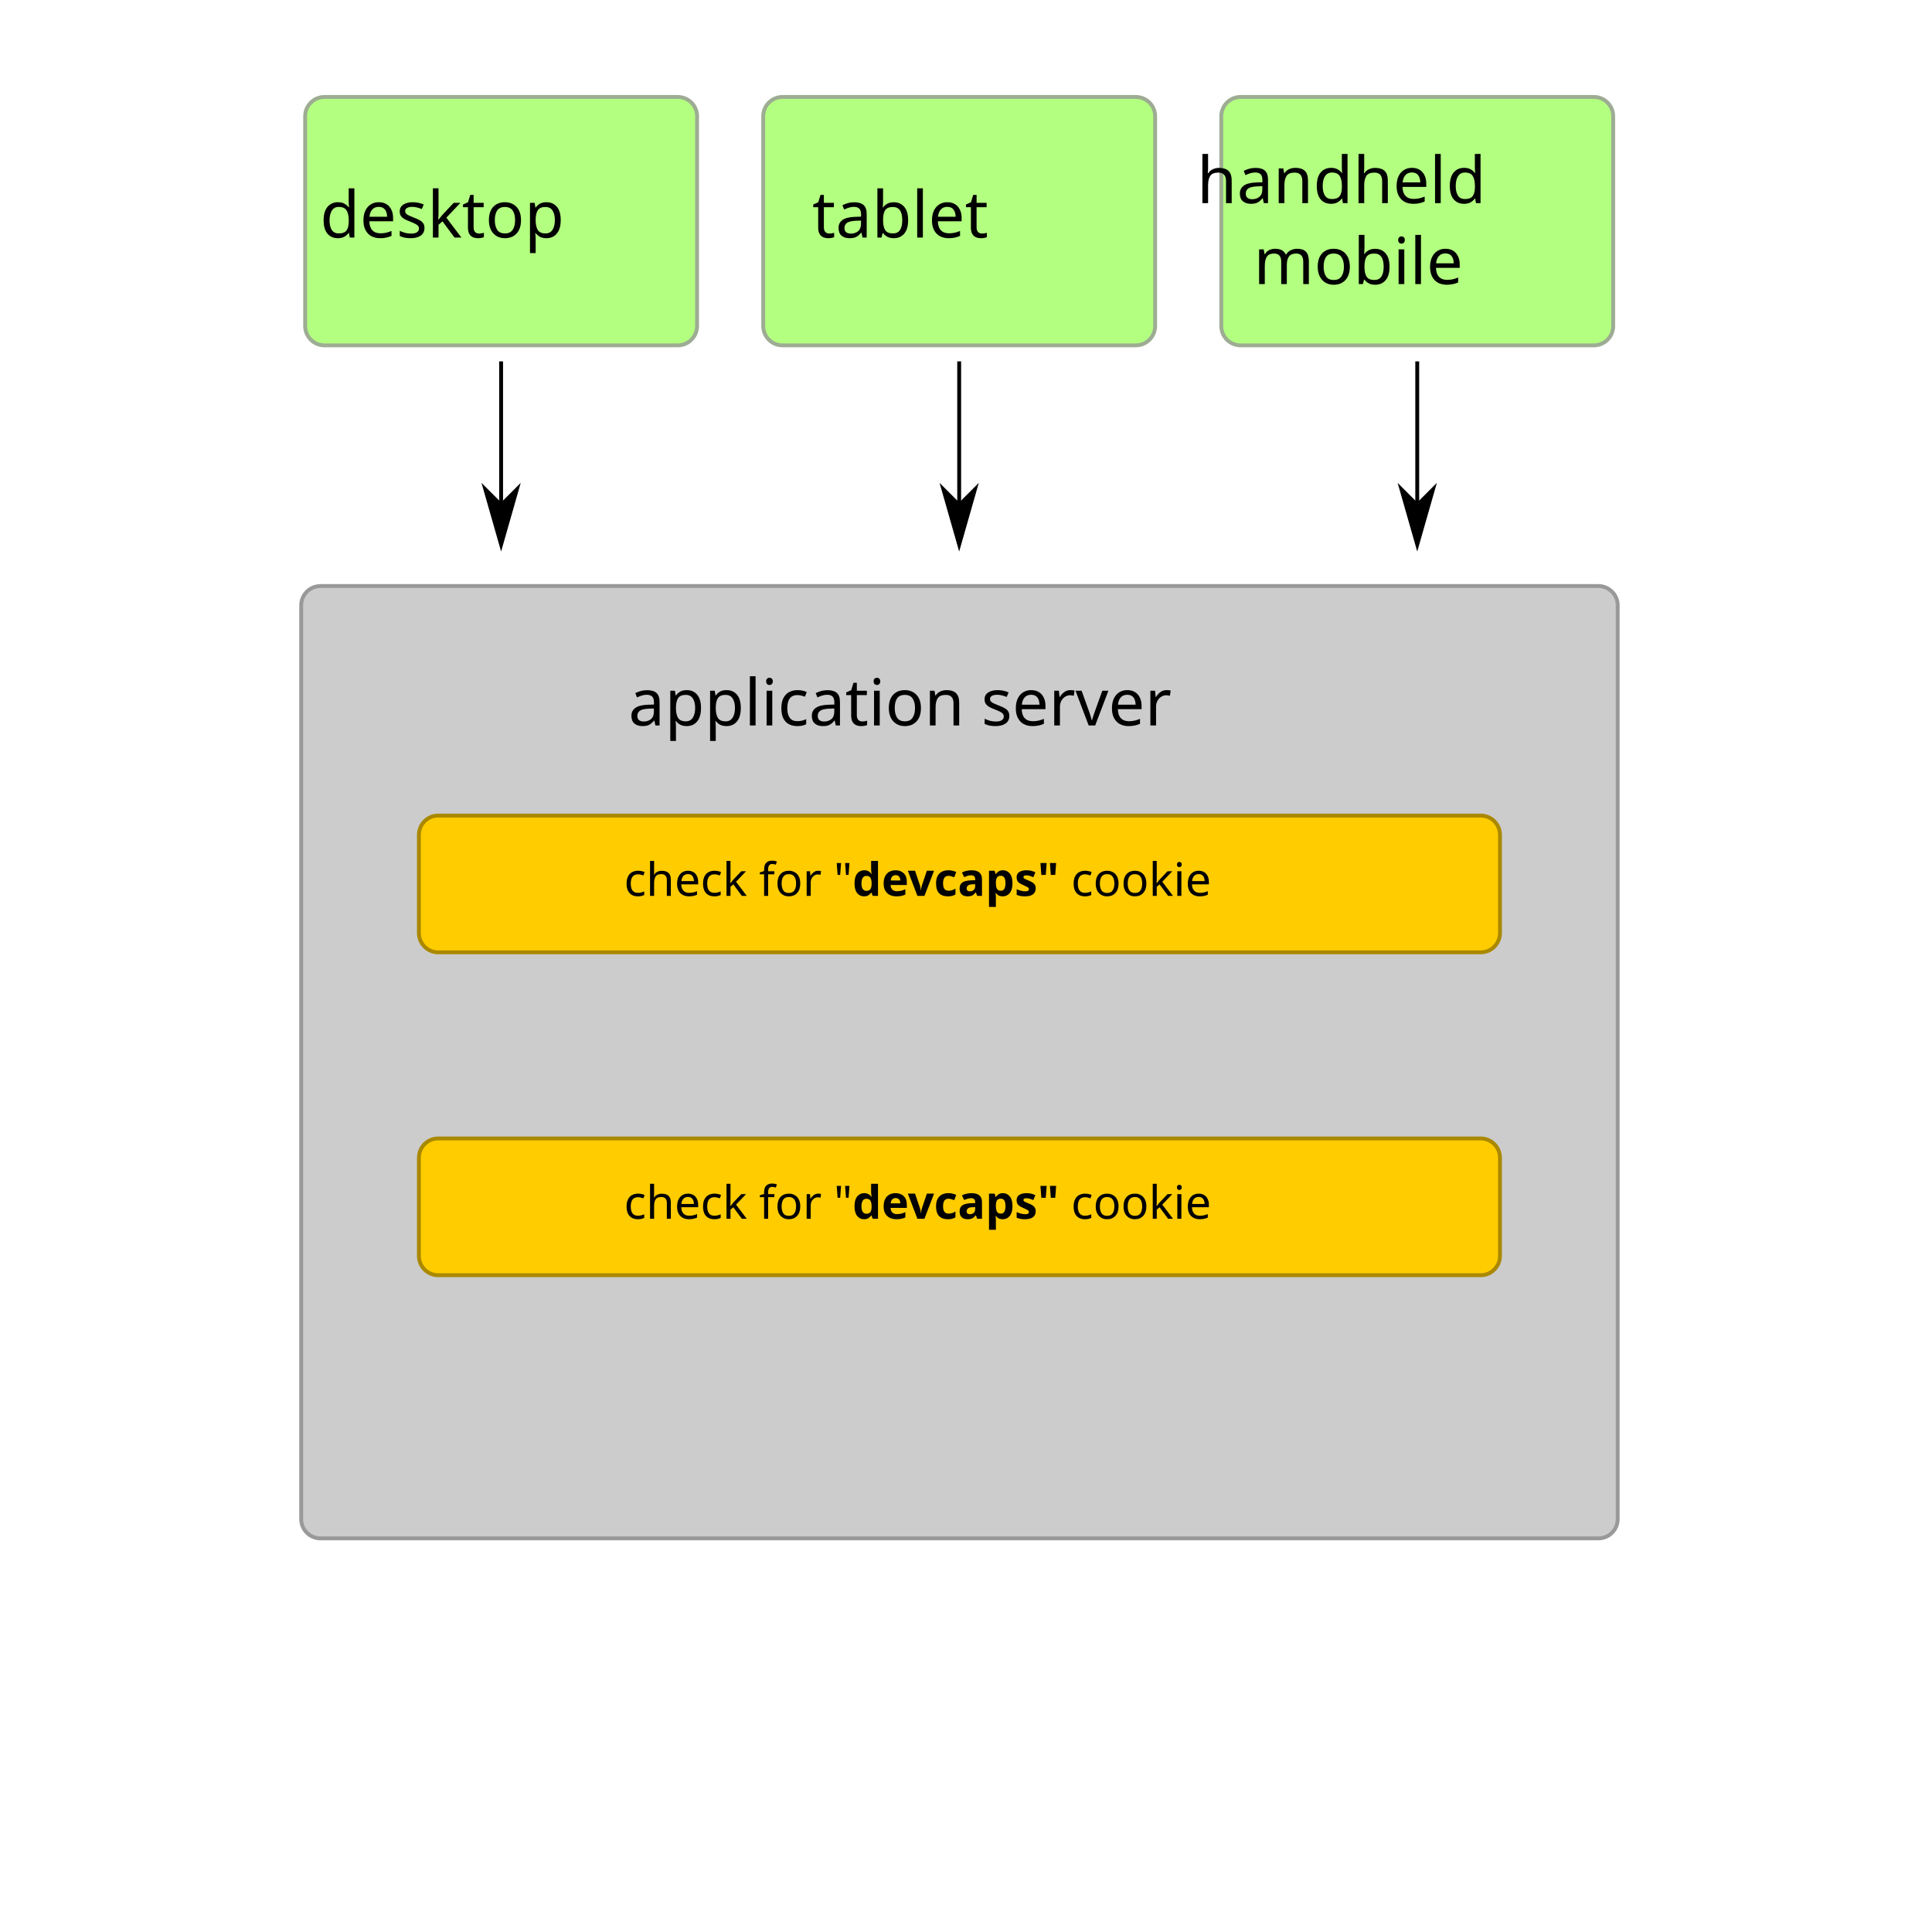
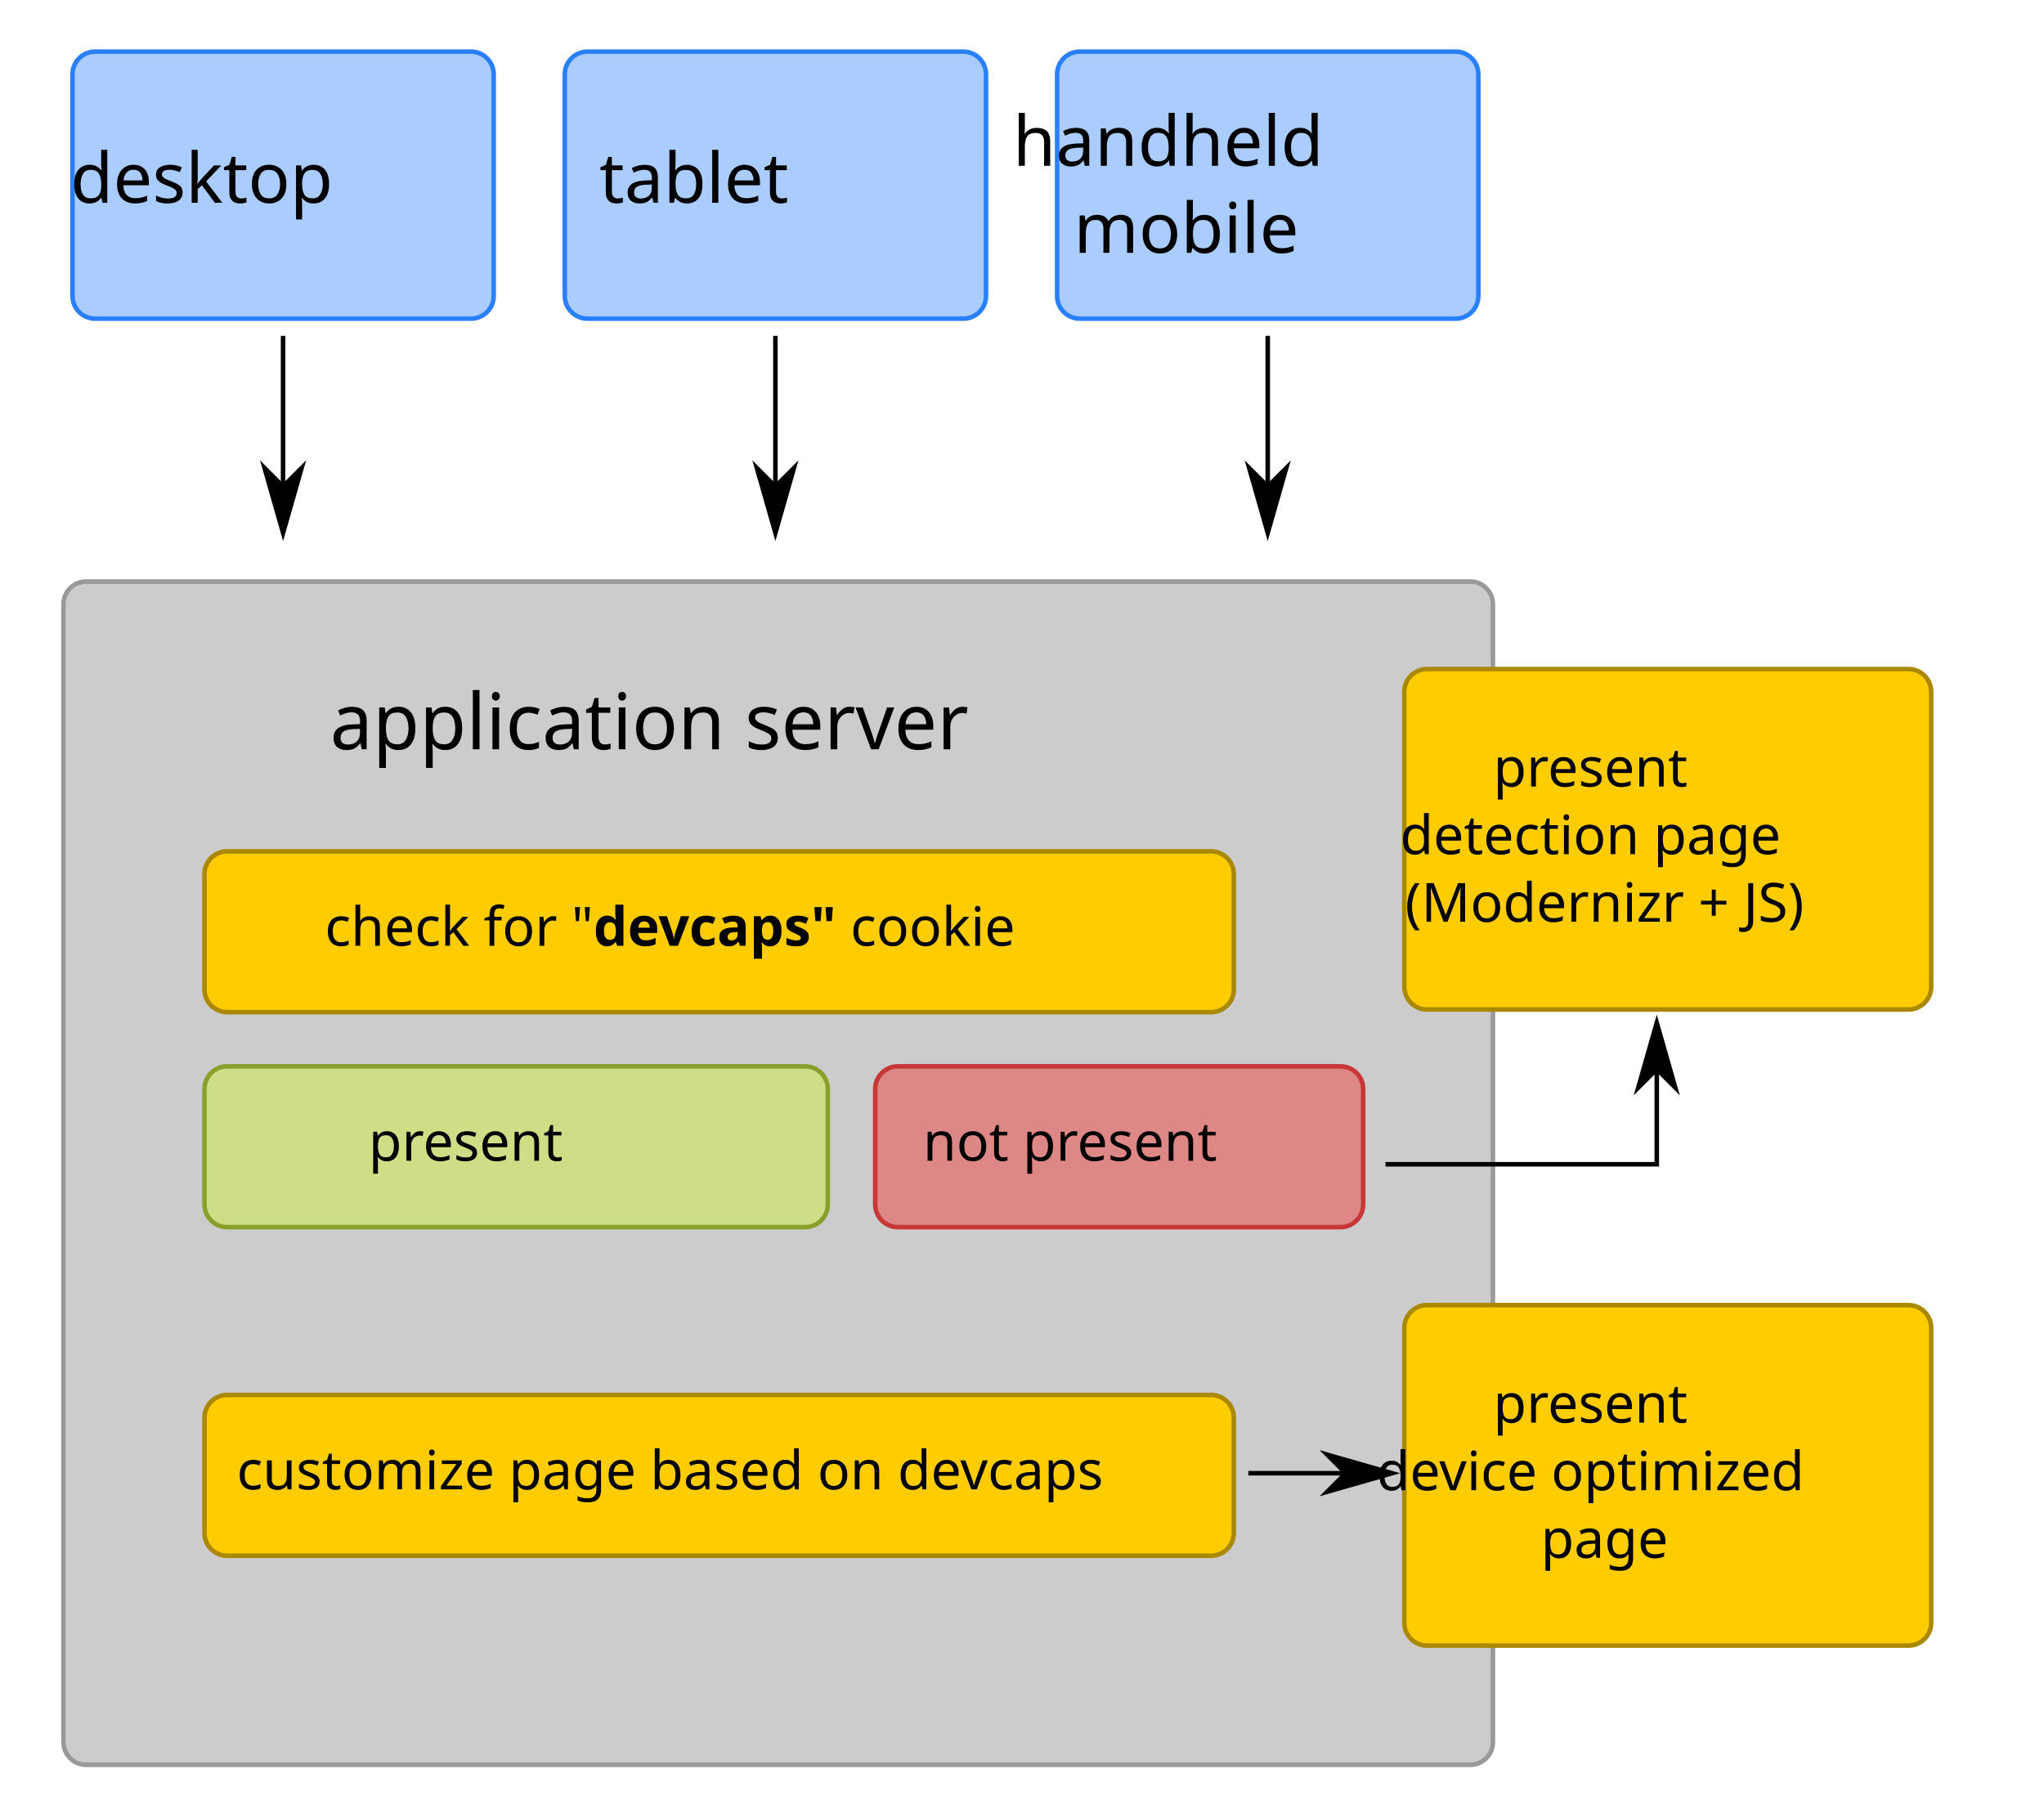
- <svg xmlns="http://www.w3.org/2000/svg" width="500" height="500" id="svg2" version="1.1">
+ <svg xmlns="http://www.w3.org/2000/svg" width="450" height="400" id="svg2" version="1.1">
  <defs id="defs4">
    <marker orient="auto" refY="0" refX="0" id="Arrow1Lend" style="overflow:visible">
      <path id="path3667" d="M 0,0 5,-5 -12.5,0 5,5 0,0 z" style="fill-rule:evenodd;stroke:#000000;stroke-width:1pt;marker-start:none" transform="matrix(-0.8,0,0,-0.8,-10,0)" />
    </marker>
  </defs>
-   <g id="layer1" transform="translate(-52.04694,-88.76074)">
-     <g id="g2829" transform="translate(195.995,-101.3667)">
-       <rect style="fill:#b3ff80;fill-opacity:1;stroke:#9dac93;stroke-width:1;stroke-linecap:round;stroke-linejoin:round;stroke-miterlimit:4;stroke-opacity:1;stroke-dasharray:none;stroke-dashoffset:0" id="rect2831" width="101.429" height="64.286" x="53.571" y="215.219" rx="5" ry="5" />
-       <text xml:space="preserve" style="font-size:16.752px;font-style:normal;font-variant:normal;font-weight:300;font-stretch:normal;text-align:center;text-anchor:middle;fill:#000000;fill-opacity:1;stroke:none;font-family:Fabryka;-inkscape-font-specification:Fabryka" x="104.282" y="251.6" id="text2833">
-         <tspan id="tspan2835" x="104.282" y="251.6" style="font-style:normal;font-variant:normal;font-weight:normal;font-stretch:normal;text-align:center;text-anchor:middle;font-family:Museo Sans;-inkscape-font-specification:Museo Sans">tablet</tspan>
-       </text>
-     </g>
-     <g transform="translate(314.5413,-101.3667)" id="g2837">
-       <rect ry="5" rx="5" y="215.219" x="53.571" height="64.286" width="101.429" id="rect2839" style="fill:#b3ff80;fill-opacity:1;stroke:#9dac93;stroke-width:1;stroke-linecap:round;stroke-linejoin:round;stroke-miterlimit:4;stroke-opacity:1;stroke-dasharray:none;stroke-dashoffset:0" />
-       <text id="text2841" y="242.705" x="104.282" style="font-size:16.752px;font-style:normal;font-variant:normal;font-weight:300;font-stretch:normal;text-align:center;text-anchor:middle;fill:#000000;fill-opacity:1;stroke:none;font-family:Fabryka;-inkscape-font-specification:Fabryka" xml:space="preserve">
-         <tspan style="font-style:normal;font-variant:normal;font-weight:normal;font-stretch:normal;text-align:center;text-anchor:middle;font-family:Museo Sans;-inkscape-font-specification:Museo Sans" y="242.705" x="104.282" id="tspan2843">handheld</tspan>
-         <tspan style="font-style:normal;font-variant:normal;font-weight:normal;font-stretch:normal;text-align:center;text-anchor:middle;font-family:Museo Sans;-inkscape-font-specification:Museo Sans" y="263.645" x="104.282" id="tspan2845">mobile</tspan>
-       </text>
-     </g>
-     <g id="g2874" transform="translate(77.44875,-151.7075)">
-       <rect ry="5" rx="5" y="392.135" x="52.547" height="246.466" width="340.708" id="rect2847" style="fill:#cccccc;fill-opacity:1;stroke:#999999;stroke-width:1;stroke-linecap:round;stroke-linejoin:round;stroke-miterlimit:4;stroke-opacity:1;stroke-dasharray:none;stroke-dashoffset:0" />
+   <g id="layer1" transform="translate(-52.04694,-188.7607)">
+     <g id="g2874" transform="matrix(1,0,0,1.023486,-12.52848,-84.59588)">
+       <rect ry="4.885" rx="5" y="392.135" x="78.547" height="254.466" width="314.708" id="rect2847" style="fill:#cccccc;fill-opacity:1;stroke:#999999;stroke-width:0.988;stroke-linecap:round;stroke-linejoin:round;stroke-miterlimit:4;stroke-opacity:1;stroke-dasharray:none;stroke-dashoffset:0" />
      <text xml:space="preserve" style="font-size:16.752px;font-style:normal;font-variant:normal;font-weight:300;font-stretch:normal;text-align:center;text-anchor:middle;fill:#000000;fill-opacity:1;stroke:none;font-family:Fabryka;-inkscape-font-specification:Fabryka" x="222.775" y="428.211" id="text2820-7">
        <tspan id="tspan2822-9" x="222.775" y="428.211" style="font-style:normal;font-variant:normal;font-weight:normal;font-stretch:normal;text-align:center;text-anchor:middle;font-family:Museo Sans;-inkscape-font-specification:Museo Sans">application server</tspan>
      </text>
    </g>
-     <g id="g2824" transform="translate(77.44875,-101.3667)">
-       <rect ry="5" rx="5" y="215.219" x="53.571" height="64.286" width="101.429" id="rect2818" style="fill:#b3ff80;fill-opacity:1;stroke:#9dac93;stroke-width:1;stroke-linecap:round;stroke-linejoin:round;stroke-miterlimit:4;stroke-opacity:1;stroke-dasharray:none;stroke-dashoffset:0" />
-       <text id="text2820" y="251.6" x="104.282" style="font-size:16.752px;font-style:normal;font-variant:normal;font-weight:300;font-stretch:normal;text-align:center;text-anchor:middle;fill:#000000;fill-opacity:1;stroke:none;font-family:Fabryka;-inkscape-font-specification:Fabryka" xml:space="preserve">
-         <tspan style="font-style:normal;font-variant:normal;font-weight:normal;font-stretch:normal;text-align:center;text-anchor:middle;font-family:Museo Sans;-inkscape-font-specification:Museo Sans" y="251.6" x="104.282" id="tspan2822">desktop</tspan>
-       </text>
+     <g id="g4696" transform="matrix(0.9143122,0,0,0.9143122,8.605521,110.6017)">
+       <g transform="translate(129.9358,-117.3121)" id="g2829">
+         <rect ry="5.469" rx="5.469" y="215.219" x="53.571" height="64.286" width="101.429" id="rect2831" style="fill:#aaccff;fill-opacity:1;stroke:#2a7fff;stroke-width:1.094;stroke-linecap:round;stroke-linejoin:round;stroke-miterlimit:4;stroke-opacity:1;stroke-dasharray:none;stroke-dashoffset:0" />
+         <text id="text2833" y="251.6" x="104.282" style="font-size:16.752px;font-style:normal;font-variant:normal;font-weight:300;font-stretch:normal;text-align:center;text-anchor:middle;fill:#000000;fill-opacity:1;stroke:none;font-family:Fabryka;-inkscape-font-specification:Fabryka" xml:space="preserve">
+           <tspan style="font-style:normal;font-variant:normal;font-weight:normal;font-stretch:normal;text-align:center;text-anchor:middle;font-family:Museo Sans;-inkscape-font-specification:Museo Sans" y="251.6" x="104.282" id="tspan2835">tablet</tspan>
+         </text>
+       </g>
+       <g id="g2837" transform="translate(248.4821,-117.3121)">
+         <rect style="fill:#aaccff;fill-opacity:1;stroke:#2a7fff;stroke-width:1.094;stroke-linecap:round;stroke-linejoin:round;stroke-miterlimit:4;stroke-opacity:1;stroke-dasharray:none;stroke-dashoffset:0" id="rect2839" width="101.429" height="64.286" x="53.571" y="215.219" rx="5.469" ry="5.469" />
+         <text xml:space="preserve" style="font-size:16.752px;font-style:normal;font-variant:normal;font-weight:300;font-stretch:normal;text-align:center;text-anchor:middle;fill:#000000;fill-opacity:1;stroke:none;font-family:Fabryka;-inkscape-font-specification:Fabryka" x="104.282" y="242.705" id="text2841">
+           <tspan id="tspan2843" x="104.282" y="242.705" style="font-style:normal;font-variant:normal;font-weight:normal;font-stretch:normal;text-align:center;text-anchor:middle;font-family:Museo Sans;-inkscape-font-specification:Museo Sans">handheld</tspan>
+           <tspan id="tspan2845" x="104.282" y="263.645" style="font-style:normal;font-variant:normal;font-weight:normal;font-stretch:normal;text-align:center;text-anchor:middle;font-family:Museo Sans;-inkscape-font-specification:Museo Sans">mobile</tspan>
+         </text>
+       </g>
+       <g transform="translate(11.38952,-117.3121)" id="g2824">
+         <rect style="fill:#aaccff;fill-opacity:1;stroke:#2a7fff;stroke-width:1.094;stroke-linecap:round;stroke-linejoin:round;stroke-miterlimit:4;stroke-opacity:1;stroke-dasharray:none;stroke-dashoffset:0" id="rect2818" width="101.429" height="64.286" x="53.571" y="215.219" rx="5.469" ry="5.469" />
+         <text xml:space="preserve" style="font-size:16.752px;font-style:normal;font-variant:normal;font-weight:300;font-stretch:normal;text-align:center;text-anchor:middle;fill:#000000;fill-opacity:1;stroke:none;font-family:Fabryka;-inkscape-font-specification:Fabryka" x="104.282" y="251.6" id="text2820">
+           <tspan id="tspan2822" x="104.282" y="251.6" style="font-style:normal;font-variant:normal;font-weight:normal;font-stretch:normal;text-align:center;text-anchor:middle;font-family:Museo Sans;-inkscape-font-specification:Museo Sans">desktop</tspan>
+         </text>
+       </g>
+       <path id="path2887" d="m 115.675,166.339 0,47.271" style="fill:none;stroke:#000000;stroke-width:1.094px;stroke-linecap:butt;stroke-linejoin:miter;stroke-opacity:1;marker-end:url(#Arrow1Lend)" />
+       <path style="fill:none;stroke:#000000;stroke-width:1.094px;stroke-linecap:butt;stroke-linejoin:miter;stroke-opacity:1;marker-end:url(#Arrow1Lend)" d="m 234.222,166.339 0,47.271" id="path4123" />
+       <path id="path4131" d="m 352.768,166.339 0,47.271" style="fill:none;stroke:#000000;stroke-width:1.094px;stroke-linecap:butt;stroke-linejoin:miter;stroke-opacity:1;marker-end:url(#Arrow1Lend)" />
    </g>
-     <path style="fill:none;stroke:#000000;stroke-width:1px;stroke-linecap:butt;stroke-linejoin:miter;stroke-opacity:1;marker-end:url(#Arrow1Lend)" d="m 181.734,182.285 0,47.271" id="path2887" />
-     <path id="path4123" d="m 300.281,182.285 0,47.271" style="fill:none;stroke:#000000;stroke-width:1px;stroke-linecap:butt;stroke-linejoin:miter;stroke-opacity:1;marker-end:url(#Arrow1Lend)" />
-     <path style="fill:none;stroke:#000000;stroke-width:1px;stroke-linecap:butt;stroke-linejoin:miter;stroke-opacity:1;marker-end:url(#Arrow1Lend)" d="m 418.827,182.285 0,47.271" id="path4131" />
-     <g id="g4166" transform="translate(143.5119,-140.9093)">
-       <rect ry="5" rx="5" y="440.739" x="16.948" height="35.395" width="279.78" id="rect4133" style="fill:#ffcc00;fill-opacity:1;stroke:#aa8800;stroke-width:1;stroke-linecap:round;stroke-linejoin:round;stroke-miterlimit:4;stroke-opacity:1;stroke-dasharray:none;stroke-dashoffset:0" />
+     <g id="g4166" transform="translate(53.53466,-64.59952)">
+       <rect ry="5" rx="5" y="440.739" x="43.525" height="35.395" width="226.626" id="rect4133" style="fill:#ffcc00;fill-opacity:1;stroke:#aa8800;stroke-width:1;stroke-linecap:round;stroke-linejoin:round;stroke-miterlimit:4;stroke-opacity:1;stroke-dasharray:none;stroke-dashoffset:0" />
      <text id="text2820-7-3" y="461.52" x="156.848" style="font-size:11.904px;font-style:normal;font-variant:normal;font-weight:300;font-stretch:normal;text-align:center;text-anchor:middle;fill:#000000;fill-opacity:1;stroke:none;font-family:Fabryka;-inkscape-font-specification:Fabryka" xml:space="preserve">
        <tspan id="tspan4162" style="font-style:normal;font-variant:normal;font-weight:normal;font-stretch:normal;text-align:center;text-anchor:middle;font-family:Museo Sans;-inkscape-font-specification:Museo Sans" y="461.52" x="156.848">check for "<tspan style="font-style:normal;font-variant:normal;font-weight:bold;font-stretch:normal;text-align:center;text-anchor:middle;font-family:Museo Sans;-inkscape-font-specification:Museo Sans Bold" id="tspan4164">devcaps" </tspan>cookie</tspan>
      </text>
    </g>
-     <g transform="translate(143.5119,-57.34765)" id="g4175">
-       <rect style="fill:#ffcc00;fill-opacity:1;stroke:#aa8800;stroke-width:1;stroke-linecap:round;stroke-linejoin:round;stroke-miterlimit:4;stroke-opacity:1;stroke-dasharray:none;stroke-dashoffset:0" id="rect4177" width="279.78" height="35.395" x="16.948" y="440.739" rx="5" ry="5" />
-       <text xml:space="preserve" style="font-size:11.904px;font-style:normal;font-variant:normal;font-weight:300;font-stretch:normal;text-align:center;text-anchor:middle;fill:#000000;fill-opacity:1;stroke:none;font-family:Fabryka;-inkscape-font-specification:Fabryka" x="156.848" y="461.52" id="text4179">
-         <tspan x="156.848" y="461.52" style="font-style:normal;font-variant:normal;font-weight:normal;font-stretch:normal;text-align:center;text-anchor:middle;font-family:Museo Sans;-inkscape-font-specification:Museo Sans" id="tspan4181">check for "<tspan id="tspan4183" style="font-style:normal;font-variant:normal;font-weight:bold;font-stretch:normal;text-align:center;text-anchor:middle;font-family:Museo Sans;-inkscape-font-specification:Museo Sans Bold">devcaps" </tspan>cookie</tspan>
+     <g transform="translate(-6.062036,-17.2791)" id="g4175">
+       <rect style="fill:#cdde87;fill-opacity:1;stroke:#89a02c;stroke-width:1;stroke-linecap:round;stroke-linejoin:round;stroke-miterlimit:4;stroke-opacity:1;stroke-dasharray:none;stroke-dashoffset:0" id="rect4177" width="137.231" height="35.395" x="103.121" y="440.739" rx="5" ry="5" />
+       <text xml:space="preserve" style="font-size:11.904px;font-style:normal;font-variant:normal;font-weight:300;font-stretch:normal;text-align:center;text-anchor:middle;fill:#000000;fill-opacity:1;stroke:none;font-family:Fabryka;-inkscape-font-specification:Fabryka" x="171.477" y="461.52" id="text4179">
+         <tspan x="171.477" y="461.52" style="font-style:normal;font-variant:normal;font-weight:normal;font-stretch:normal;text-align:center;text-anchor:middle;font-family:Museo Sans;-inkscape-font-specification:Museo Sans" id="tspan4181">present</tspan>
      </text>
    </g>
+     <g id="g4214" transform="translate(141.6052,-17.2791)">
+       <rect ry="5" rx="5" y="440.739" x="103.121" height="35.395" width="107.433" id="rect4216" style="fill:#de8787;fill-opacity:1;stroke:#c83737;stroke-width:1;stroke-linecap:round;stroke-linejoin:round;stroke-miterlimit:4;stroke-opacity:1;stroke-dasharray:none;stroke-dashoffset:0" />
+       <text id="text4218" y="461.52" x="156.848" style="font-size:11.904px;font-style:normal;font-variant:normal;font-weight:300;font-stretch:normal;text-align:center;text-anchor:middle;fill:#000000;fill-opacity:1;stroke:none;font-family:Fabryka;-inkscape-font-specification:Fabryka" xml:space="preserve">
+         <tspan id="tspan4220" style="font-style:normal;font-variant:normal;font-weight:normal;font-stretch:normal;text-align:center;text-anchor:middle;font-family:Museo Sans;-inkscape-font-specification:Museo Sans" y="461.52" x="156.848">not present</tspan>
+       </text>
+     </g>
+     <g id="g4476" transform="translate(-23.918,92.25513)">
+       <g transform="translate(13.08428,0)" id="g4265">
+         <rect style="fill:#ffcc00;fill-opacity:1;stroke:#aa8800;stroke-width:1;stroke-linecap:round;stroke-linejoin:round;stroke-miterlimit:4;stroke-opacity:1;stroke-dasharray:none;stroke-dashoffset:0" id="rect4230" width="116" height="74.936" x="372.047" y="243.761" rx="5" ry="5" />
+         <text id="text4218-0" y="269.622" x="430.051" style="font-size:11.904px;font-style:normal;font-variant:normal;font-weight:300;font-stretch:normal;text-align:center;text-anchor:middle;fill:#000000;fill-opacity:1;stroke:none;font-family:Fabryka;-inkscape-font-specification:Fabryka" xml:space="preserve">
+           <tspan style="font-style:normal;font-variant:normal;font-weight:normal;font-stretch:normal;text-align:center;text-anchor:middle;font-family:Museo Sans;-inkscape-font-specification:Museo Sans" y="269.622" x="430.051" id="tspan4257">present</tspan>
+           <tspan style="font-style:normal;font-variant:normal;font-weight:normal;font-stretch:normal;text-align:center;text-anchor:middle;font-family:Museo Sans;-inkscape-font-specification:Museo Sans" y="284.502" x="430.051" id="tspan4261">detection page</tspan>
+           <tspan style="font-style:normal;font-variant:normal;font-weight:normal;font-stretch:normal;text-align:center;text-anchor:middle;font-family:Museo Sans;-inkscape-font-specification:Museo Sans" y="299.383" x="430.051" id="tspan4263">(Modernizr + JS)</tspan>
+         </text>
+       </g>
+       <path id="path4272" d="m 380.989,352.761 59.725,0 0,-31" style="fill:none;stroke:#000000;stroke-width:1px;stroke-linecap:butt;stroke-linejoin:miter;stroke-opacity:1;marker-end:url(#Arrow1Lend)" />
+     </g>
+     <g transform="translate(53.53466,55.04743)" id="g4458">
+       <rect style="fill:#ffcc00;fill-opacity:1;stroke:#aa8800;stroke-width:1;stroke-linecap:round;stroke-linejoin:round;stroke-miterlimit:4;stroke-opacity:1;stroke-dasharray:none;stroke-dashoffset:0" id="rect4460" width="226.626" height="35.395" x="43.525" y="440.739" rx="5" ry="5" />
+       <text xml:space="preserve" style="font-size:11.904px;font-style:normal;font-variant:normal;font-weight:300;font-stretch:normal;text-align:center;text-anchor:middle;fill:#000000;fill-opacity:1;stroke:none;font-family:Fabryka;-inkscape-font-specification:Fabryka" x="156.848" y="461.52" id="text4462">
+         <tspan x="156.848" y="461.52" style="font-style:normal;font-variant:normal;font-weight:normal;font-stretch:normal;text-align:center;text-anchor:middle;font-family:Museo Sans;-inkscape-font-specification:Museo Sans" id="tspan4464">customize page based on devcaps</tspan>
+       </text>
+     </g>
+     <g id="g4485" transform="translate(-23.918,232.2551)">
+       <g id="g4487" transform="translate(13.08428,0)">
+         <rect ry="5" rx="5" y="243.761" x="372.047" height="74.936" width="116" id="rect4489" style="fill:#ffcc00;fill-opacity:1;stroke:#aa8800;stroke-width:1;stroke-linecap:round;stroke-linejoin:round;stroke-miterlimit:4;stroke-opacity:1;stroke-dasharray:none;stroke-dashoffset:0" />
+         <text xml:space="preserve" style="font-size:11.904px;font-style:normal;font-variant:normal;font-weight:300;font-stretch:normal;text-align:center;text-anchor:middle;fill:#000000;fill-opacity:1;stroke:none;font-family:Fabryka;-inkscape-font-specification:Fabryka" x="430.051" y="269.622" id="text4491">
+           <tspan id="tspan4497" x="430.051" y="269.622" style="font-style:normal;font-variant:normal;font-weight:normal;font-stretch:normal;text-align:center;text-anchor:middle;font-family:Museo Sans;-inkscape-font-specification:Museo Sans">present</tspan>
+           <tspan x="430.051" y="284.502" style="font-style:normal;font-variant:normal;font-weight:normal;font-stretch:normal;text-align:center;text-anchor:middle;font-family:Museo Sans;-inkscape-font-specification:Museo Sans" id="tspan4506">device optimized</tspan>
+           <tspan x="430.051" y="299.383" style="font-style:normal;font-variant:normal;font-weight:normal;font-stretch:normal;text-align:center;text-anchor:middle;font-family:Museo Sans;-inkscape-font-specification:Museo Sans" id="tspan4508">page</tspan>
+         </text>
+       </g>
+     </g>
+     <path style="fill:none;stroke:#000000;stroke-width:1px;stroke-linecap:butt;stroke-linejoin:miter;stroke-opacity:1;marker-end:url(#Arrow1Lend)" d="m 326.879,513.016 31.5,0" id="path4510" />
  </g>
</svg>
